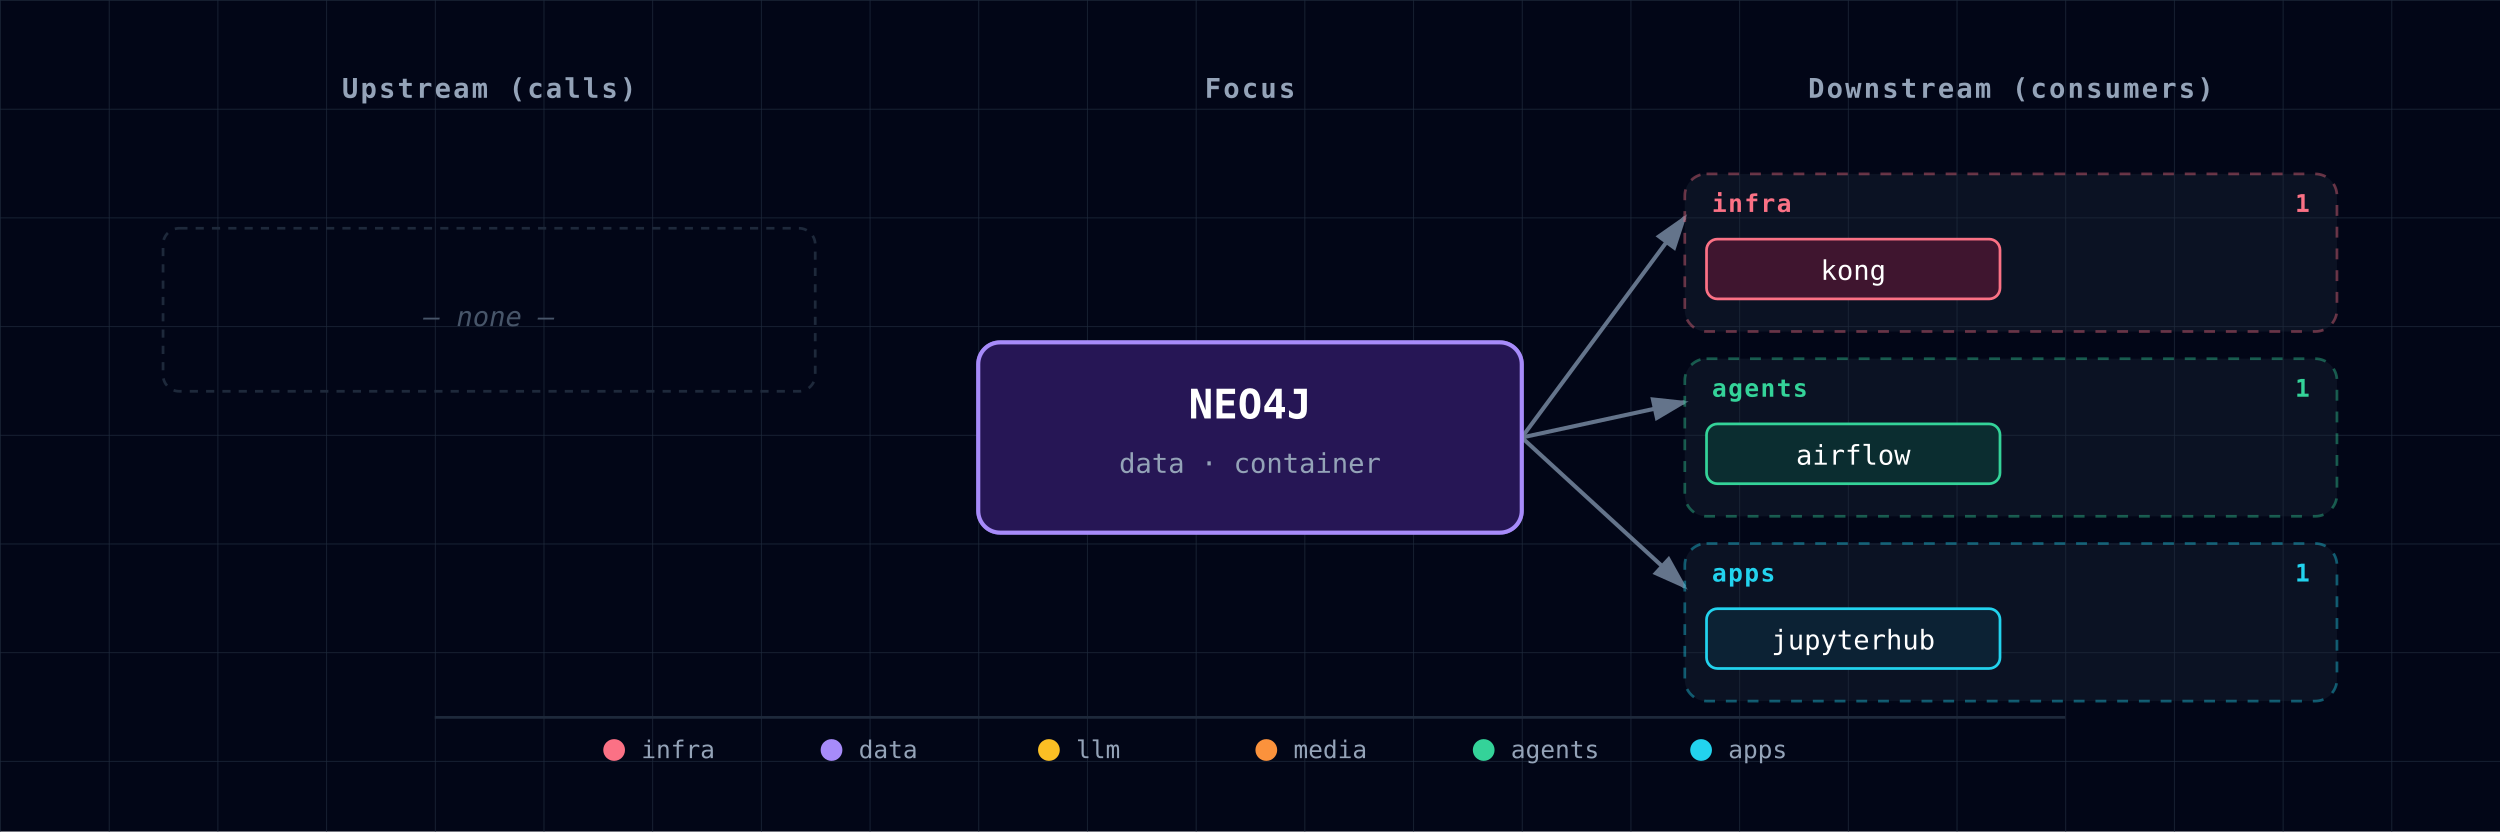
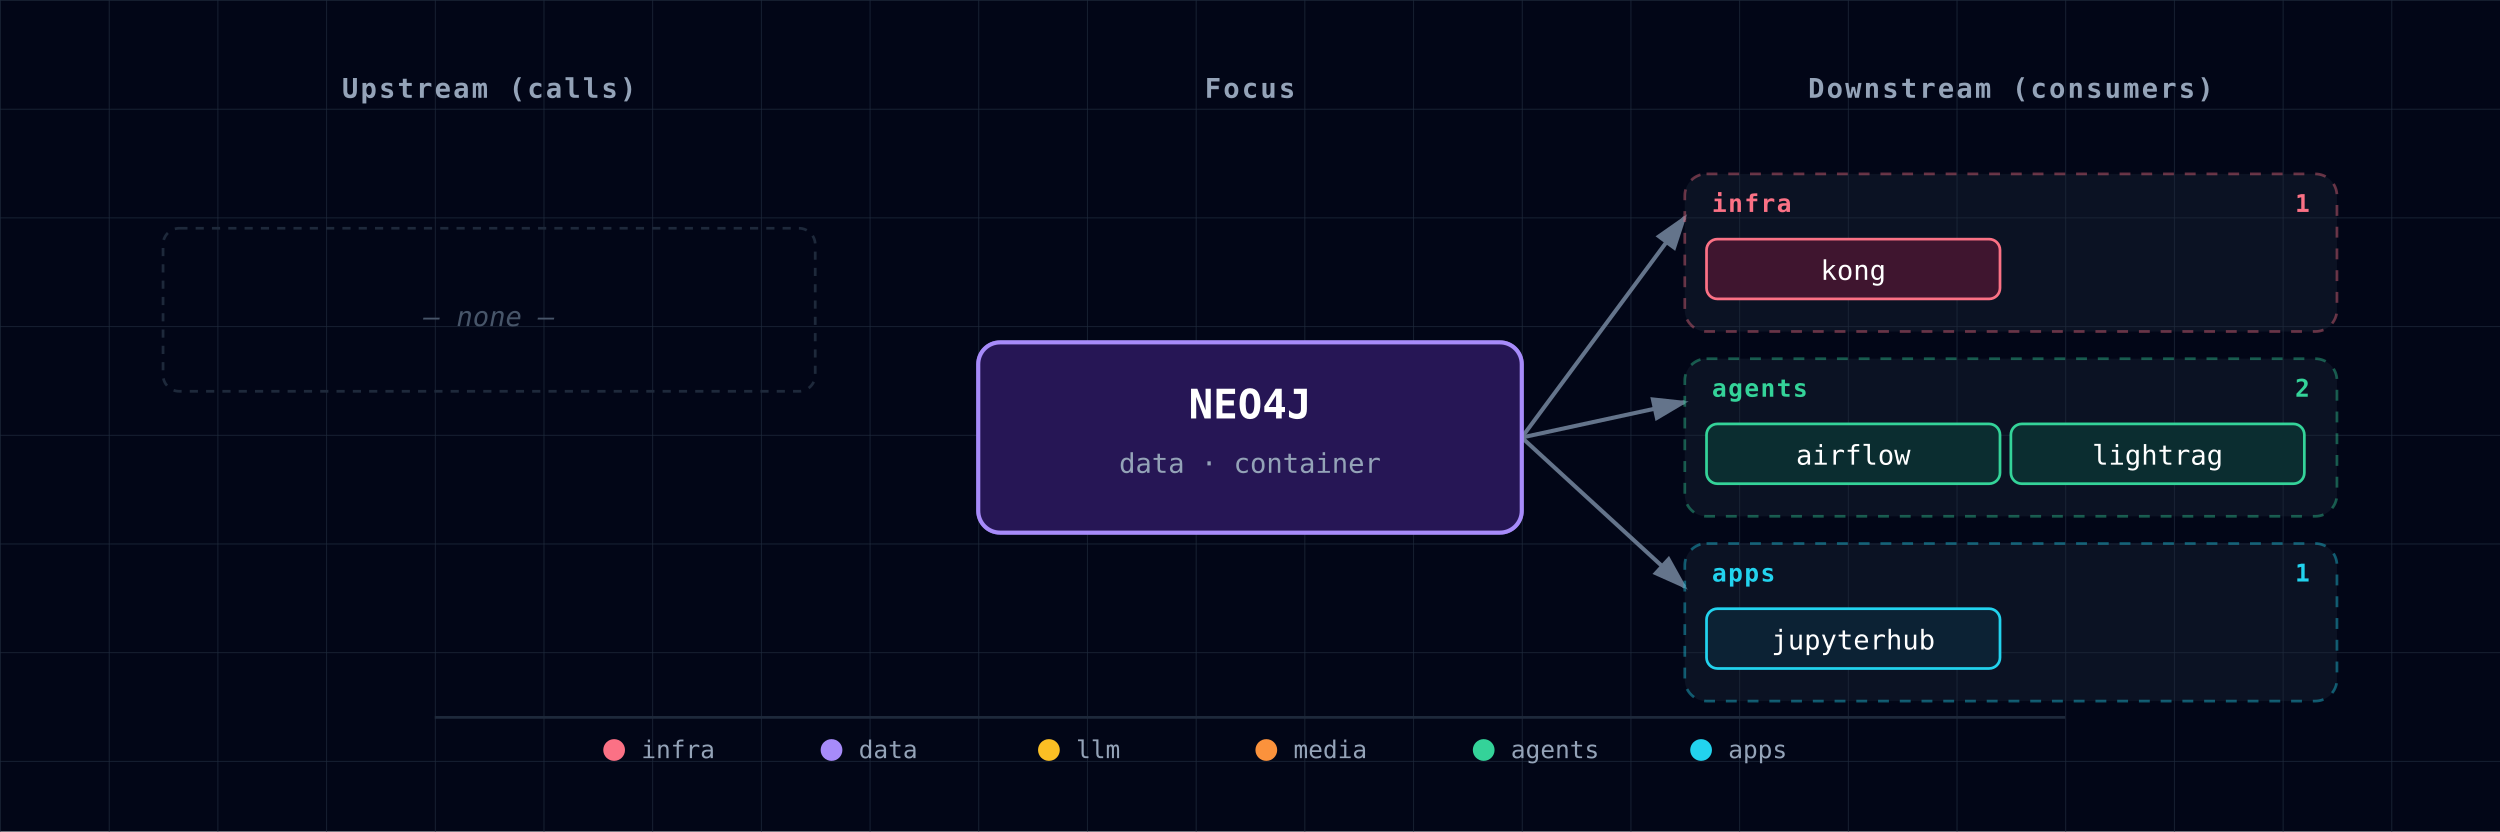
<svg xmlns="http://www.w3.org/2000/svg" viewBox="0 0 920 306" font-family="'JetBrains Mono', 'Fira Code', Menlo, Consolas, monospace">
  <defs>
    <pattern id="grid" width="40" height="40" patternUnits="userSpaceOnUse">
      <path d="M 40 0 L 0 0 0 40" fill="none" stroke="#1e293b" stroke-width="0.5" />
    </pattern>
    <marker id="arrowhead" markerWidth="9" markerHeight="6" refX="8" refY="3" orient="auto">
      <polygon points="0 0, 9 3, 0 6" fill="#64748b" />
    </marker>
    <filter id="focus-glow" x="-50%" y="-50%" width="200%" height="200%">
      <feGaussianBlur in="SourceAlpha" stdDeviation="6" />
      <feFlood flood-color="#a78bfa" flood-opacity="0.6" />
      <feComposite in2="SourceAlpha" operator="in" />
      <feMerge>
        <feMergeNode />
        <feMergeNode in="SourceGraphic" />
      </feMerge>
    </filter>
  </defs>
  <rect width="920" height="306" fill="#020617" />
  <rect width="920" height="306" fill="url(#grid)" />
  <text x="180" y="36" fill="#94a3b8" font-size="10" font-weight="600" text-anchor="middle" letter-spacing="0.08em">Upstream (calls)</text>
  <text x="460" y="36" fill="#94a3b8" font-size="10" font-weight="600" text-anchor="middle" letter-spacing="0.08em">Focus</text>
  <text x="740" y="36" fill="#94a3b8" font-size="10" font-weight="600" text-anchor="middle" letter-spacing="0.08em">Downstream (consumers)</text>
  <line x1="560" y1="161" x2="620" y2="80" stroke="#64748b" stroke-width="1.5" marker-end="url(#arrowhead)" />
  <line x1="560" y1="161" x2="620" y2="148" stroke="#64748b" stroke-width="1.5" marker-end="url(#arrowhead)" />
  <line x1="560" y1="161" x2="620" y2="216" stroke="#64748b" stroke-width="1.5" marker-end="url(#arrowhead)" />
  <g>
    <rect x="60" y="84" width="240" height="60" rx="6" fill="none" stroke="#1e293b" stroke-width="1" stroke-dasharray="3,3" />
    <text x="180" y="120" fill="#475569" font-size="10" font-style="italic" text-anchor="middle">— none —</text>
  </g>
  <g>
    <g class="cluster">
      <rect x="620" y="64" width="240" height="58" rx="8" fill="rgba(30,41,59,0.35)" stroke="#fb7185" stroke-width="1" stroke-dasharray="4,4" stroke-opacity="0.4" />
      <text x="630" y="78" fill="#fb7185" font-size="9" font-weight="700" text-anchor="start" style="letter-spacing:0.06em;text-transform:uppercase;">infra</text>
      <text x="850" y="78" fill="#fb7185" font-size="9" font-weight="600" text-anchor="end">1</text>
    </g>
    <g>
      <rect x="628" y="88" width="108" height="22" rx="4" fill="#0f172a" />
      <rect x="628" y="88" width="108" height="22" rx="4" fill="rgba(136, 19, 55, 0.4)" stroke="#fb7185" stroke-width="1" />
      <text x="682" y="103" fill="white" font-size="10" text-anchor="middle">kong</text>
    </g>
    <g class="cluster">
      <rect x="620" y="132" width="240" height="58" rx="8" fill="rgba(30,41,59,0.35)" stroke="#34d399" stroke-width="1" stroke-dasharray="4,4" stroke-opacity="0.4" />
      <text x="630" y="146" fill="#34d399" font-size="9" font-weight="700" text-anchor="start" style="letter-spacing:0.06em;text-transform:uppercase;">agents</text>
-       <text x="850" y="146" fill="#34d399" font-size="9" font-weight="600" text-anchor="end">1</text>
+       <text x="850" y="146" fill="#34d399" font-size="9" font-weight="600" text-anchor="end">2</text>
    </g>
    <g>
      <rect x="628" y="156" width="108" height="22" rx="4" fill="#0f172a" />
      <rect x="628" y="156" width="108" height="22" rx="4" fill="rgba(6, 78, 59, 0.4)" stroke="#34d399" stroke-width="1" />
      <text x="682" y="171" fill="white" font-size="10" text-anchor="middle">airflow</text>
+     </g>
+     <g>
+       <rect x="740" y="156" width="108" height="22" rx="4" fill="#0f172a" />
+       <rect x="740" y="156" width="108" height="22" rx="4" fill="rgba(6, 78, 59, 0.4)" stroke="#34d399" stroke-width="1" />
+       <text x="794" y="171" fill="white" font-size="10" text-anchor="middle">lightrag</text>
    </g>
    <g class="cluster">
      <rect x="620" y="200" width="240" height="58" rx="8" fill="rgba(30,41,59,0.35)" stroke="#22d3ee" stroke-width="1" stroke-dasharray="4,4" stroke-opacity="0.4" />
      <text x="630" y="214" fill="#22d3ee" font-size="9" font-weight="700" text-anchor="start" style="letter-spacing:0.06em;text-transform:uppercase;">apps</text>
      <text x="850" y="214" fill="#22d3ee" font-size="9" font-weight="600" text-anchor="end">1</text>
    </g>
    <g>
      <rect x="628" y="224" width="108" height="22" rx="4" fill="#0f172a" />
      <rect x="628" y="224" width="108" height="22" rx="4" fill="rgba(8, 51, 68, 0.4)" stroke="#22d3ee" stroke-width="1" />
      <text x="682" y="239" fill="white" font-size="10" text-anchor="middle">jupyterhub</text>
    </g>
  </g>
  <g class="focus" filter="url(#focus-glow)">
    <rect x="360" y="126" width="200" height="70" rx="8" fill="#0f172a" />
    <rect x="360" y="126" width="200" height="70" rx="8" fill="rgba(76, 29, 149, 0.4)" stroke="#a78bfa" stroke-width="1.5" />
    <text x="460" y="154" fill="white" font-size="15" font-weight="700" text-anchor="middle">NEO4J</text>
    <text x="460" y="174" fill="#94a3b8" font-size="10" text-anchor="middle">data · container</text>
  </g>
  <g class="legend">
    <line x1="160" y1="264" x2="760" y2="264" stroke="#1e293b" stroke-width="1" />
    <circle cx="226" cy="276" r="4" fill="#fb7185" />
    <text x="236" y="279" fill="#94a3b8" font-size="9" font-weight="400" text-anchor="start">infra</text>
    <circle cx="306" cy="276" r="4" fill="#a78bfa" />
    <text x="316" y="279" fill="#94a3b8" font-size="9" font-weight="400" text-anchor="start">data</text>
    <circle cx="386" cy="276" r="4" fill="#fbbf24" />
    <text x="396" y="279" fill="#94a3b8" font-size="9" font-weight="400" text-anchor="start">llm</text>
    <circle cx="466" cy="276" r="4" fill="#fb923c" />
    <text x="476" y="279" fill="#94a3b8" font-size="9" font-weight="400" text-anchor="start">media</text>
    <circle cx="546" cy="276" r="4" fill="#34d399" />
    <text x="556" y="279" fill="#94a3b8" font-size="9" font-weight="400" text-anchor="start">agents</text>
    <circle cx="626" cy="276" r="4" fill="#22d3ee" />
    <text x="636" y="279" fill="#94a3b8" font-size="9" font-weight="400" text-anchor="start">apps</text>
  </g>
</svg>
